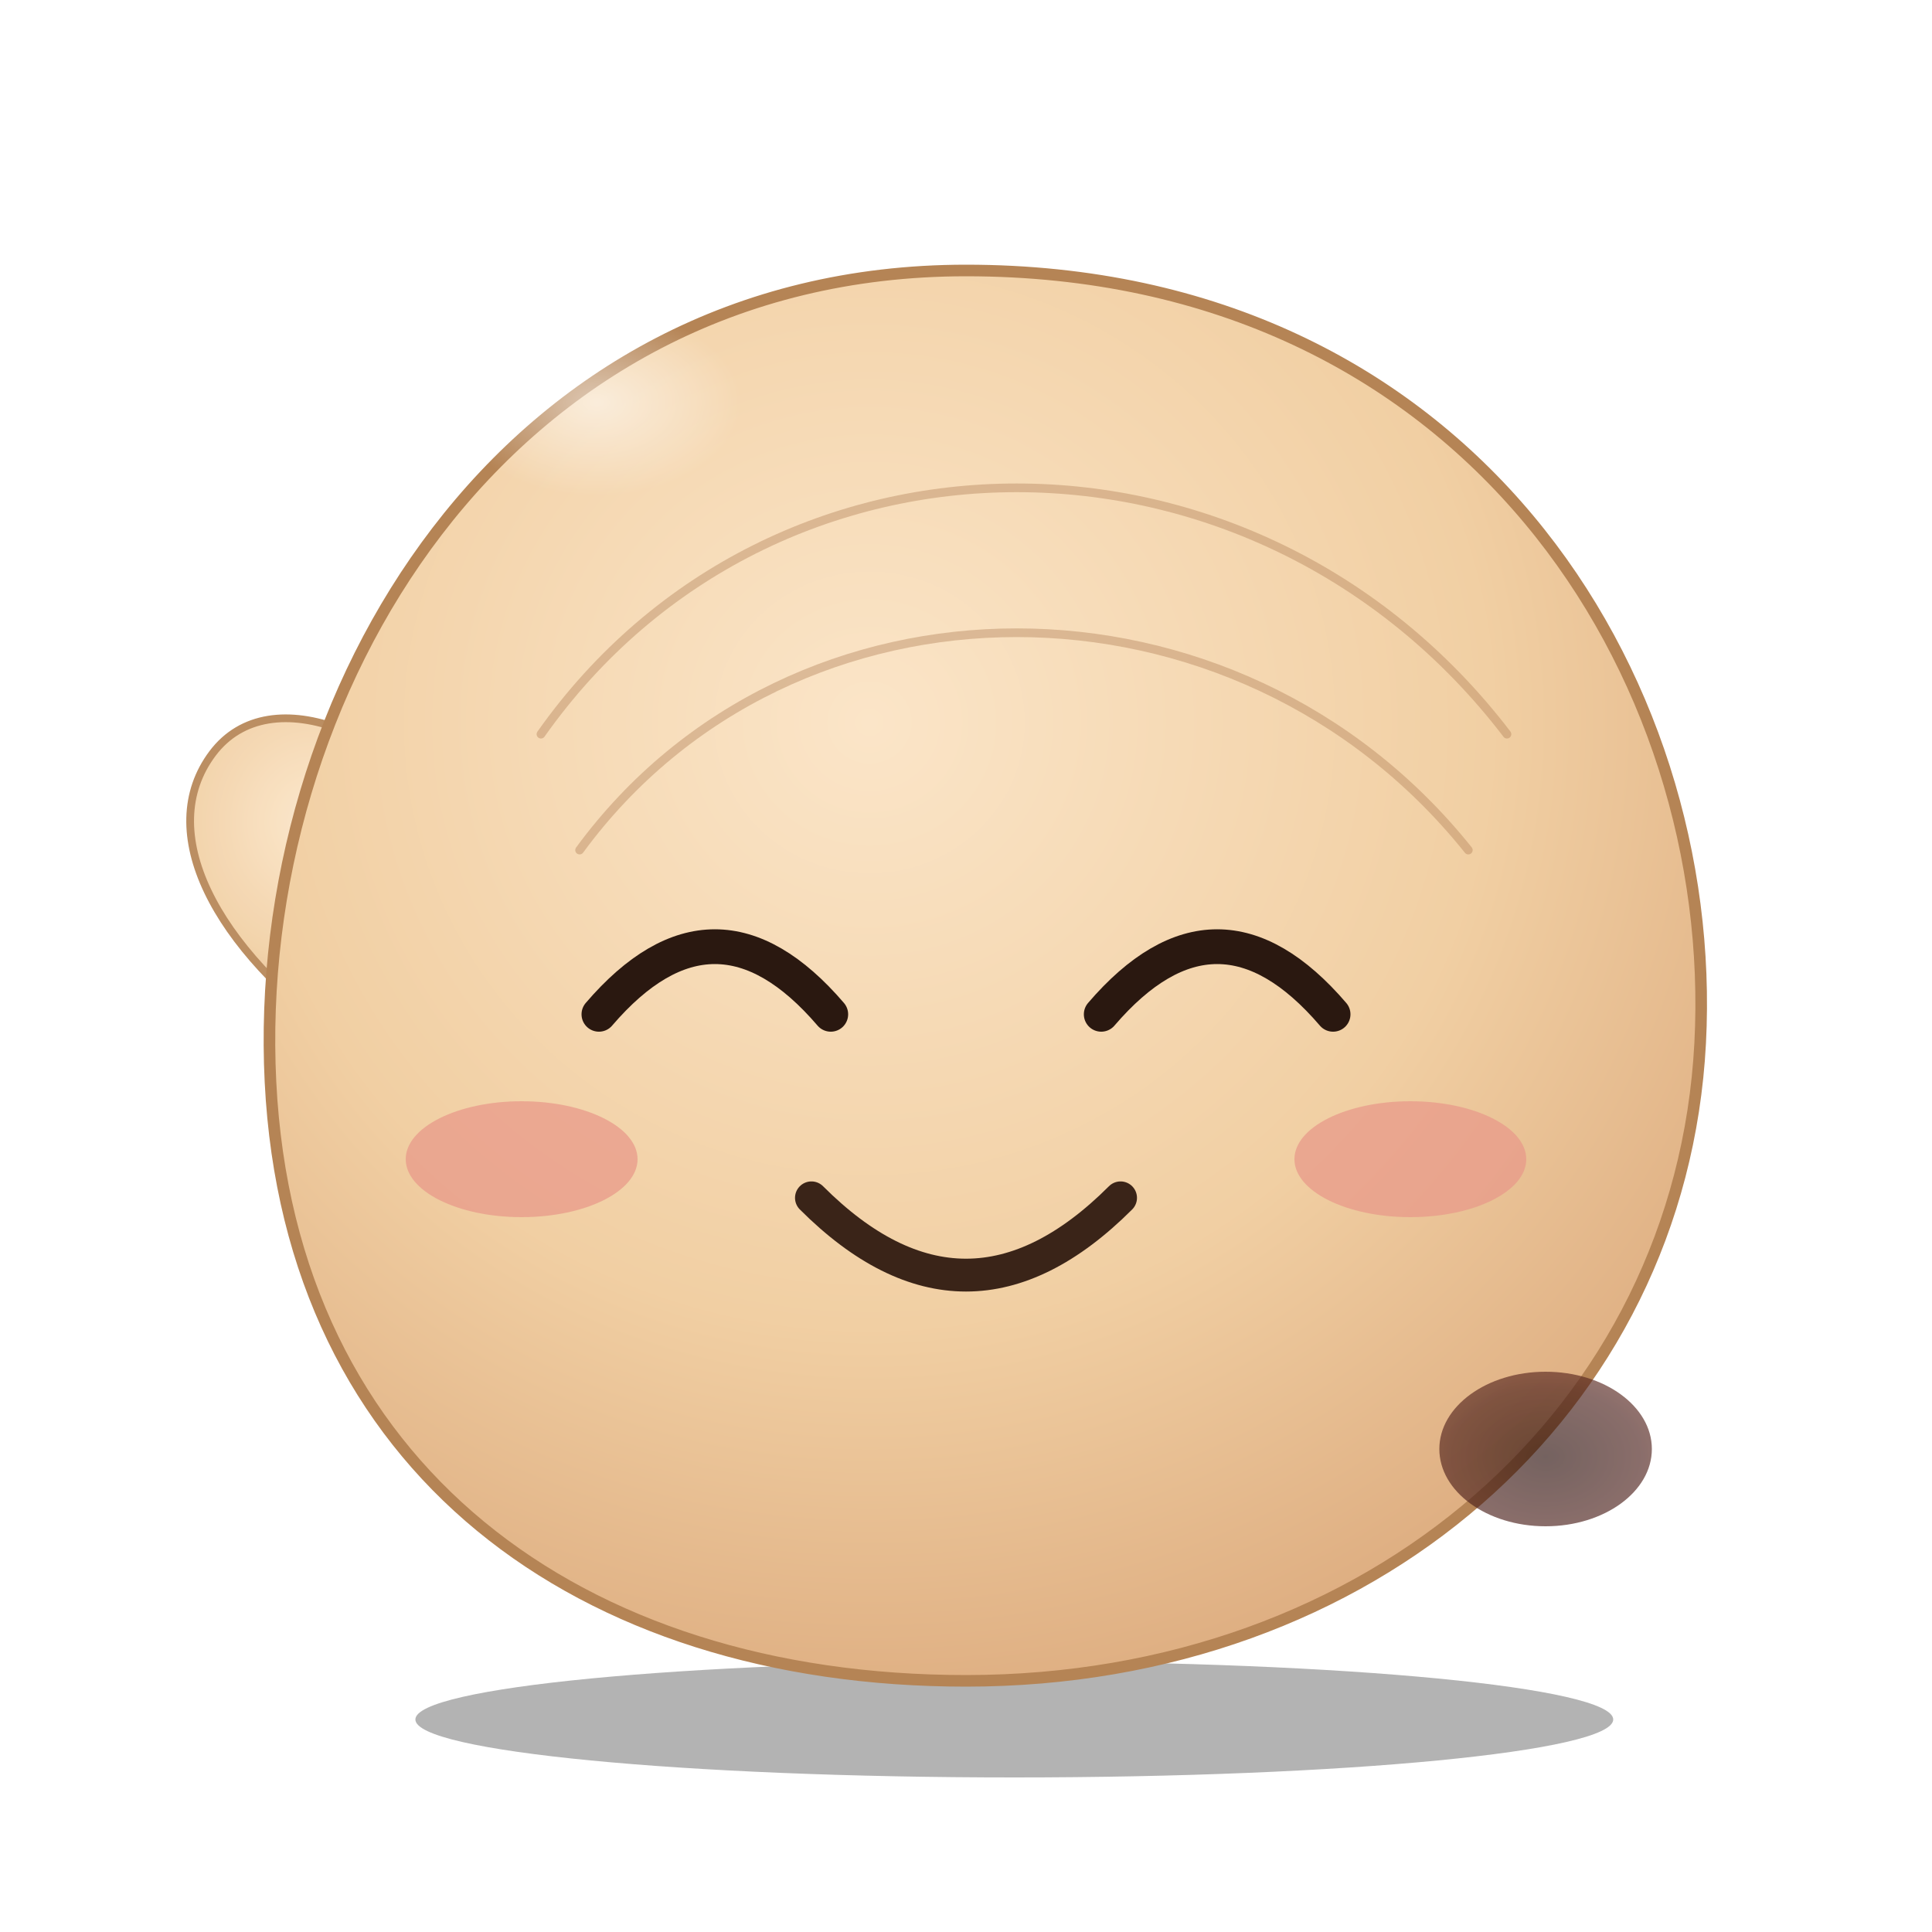
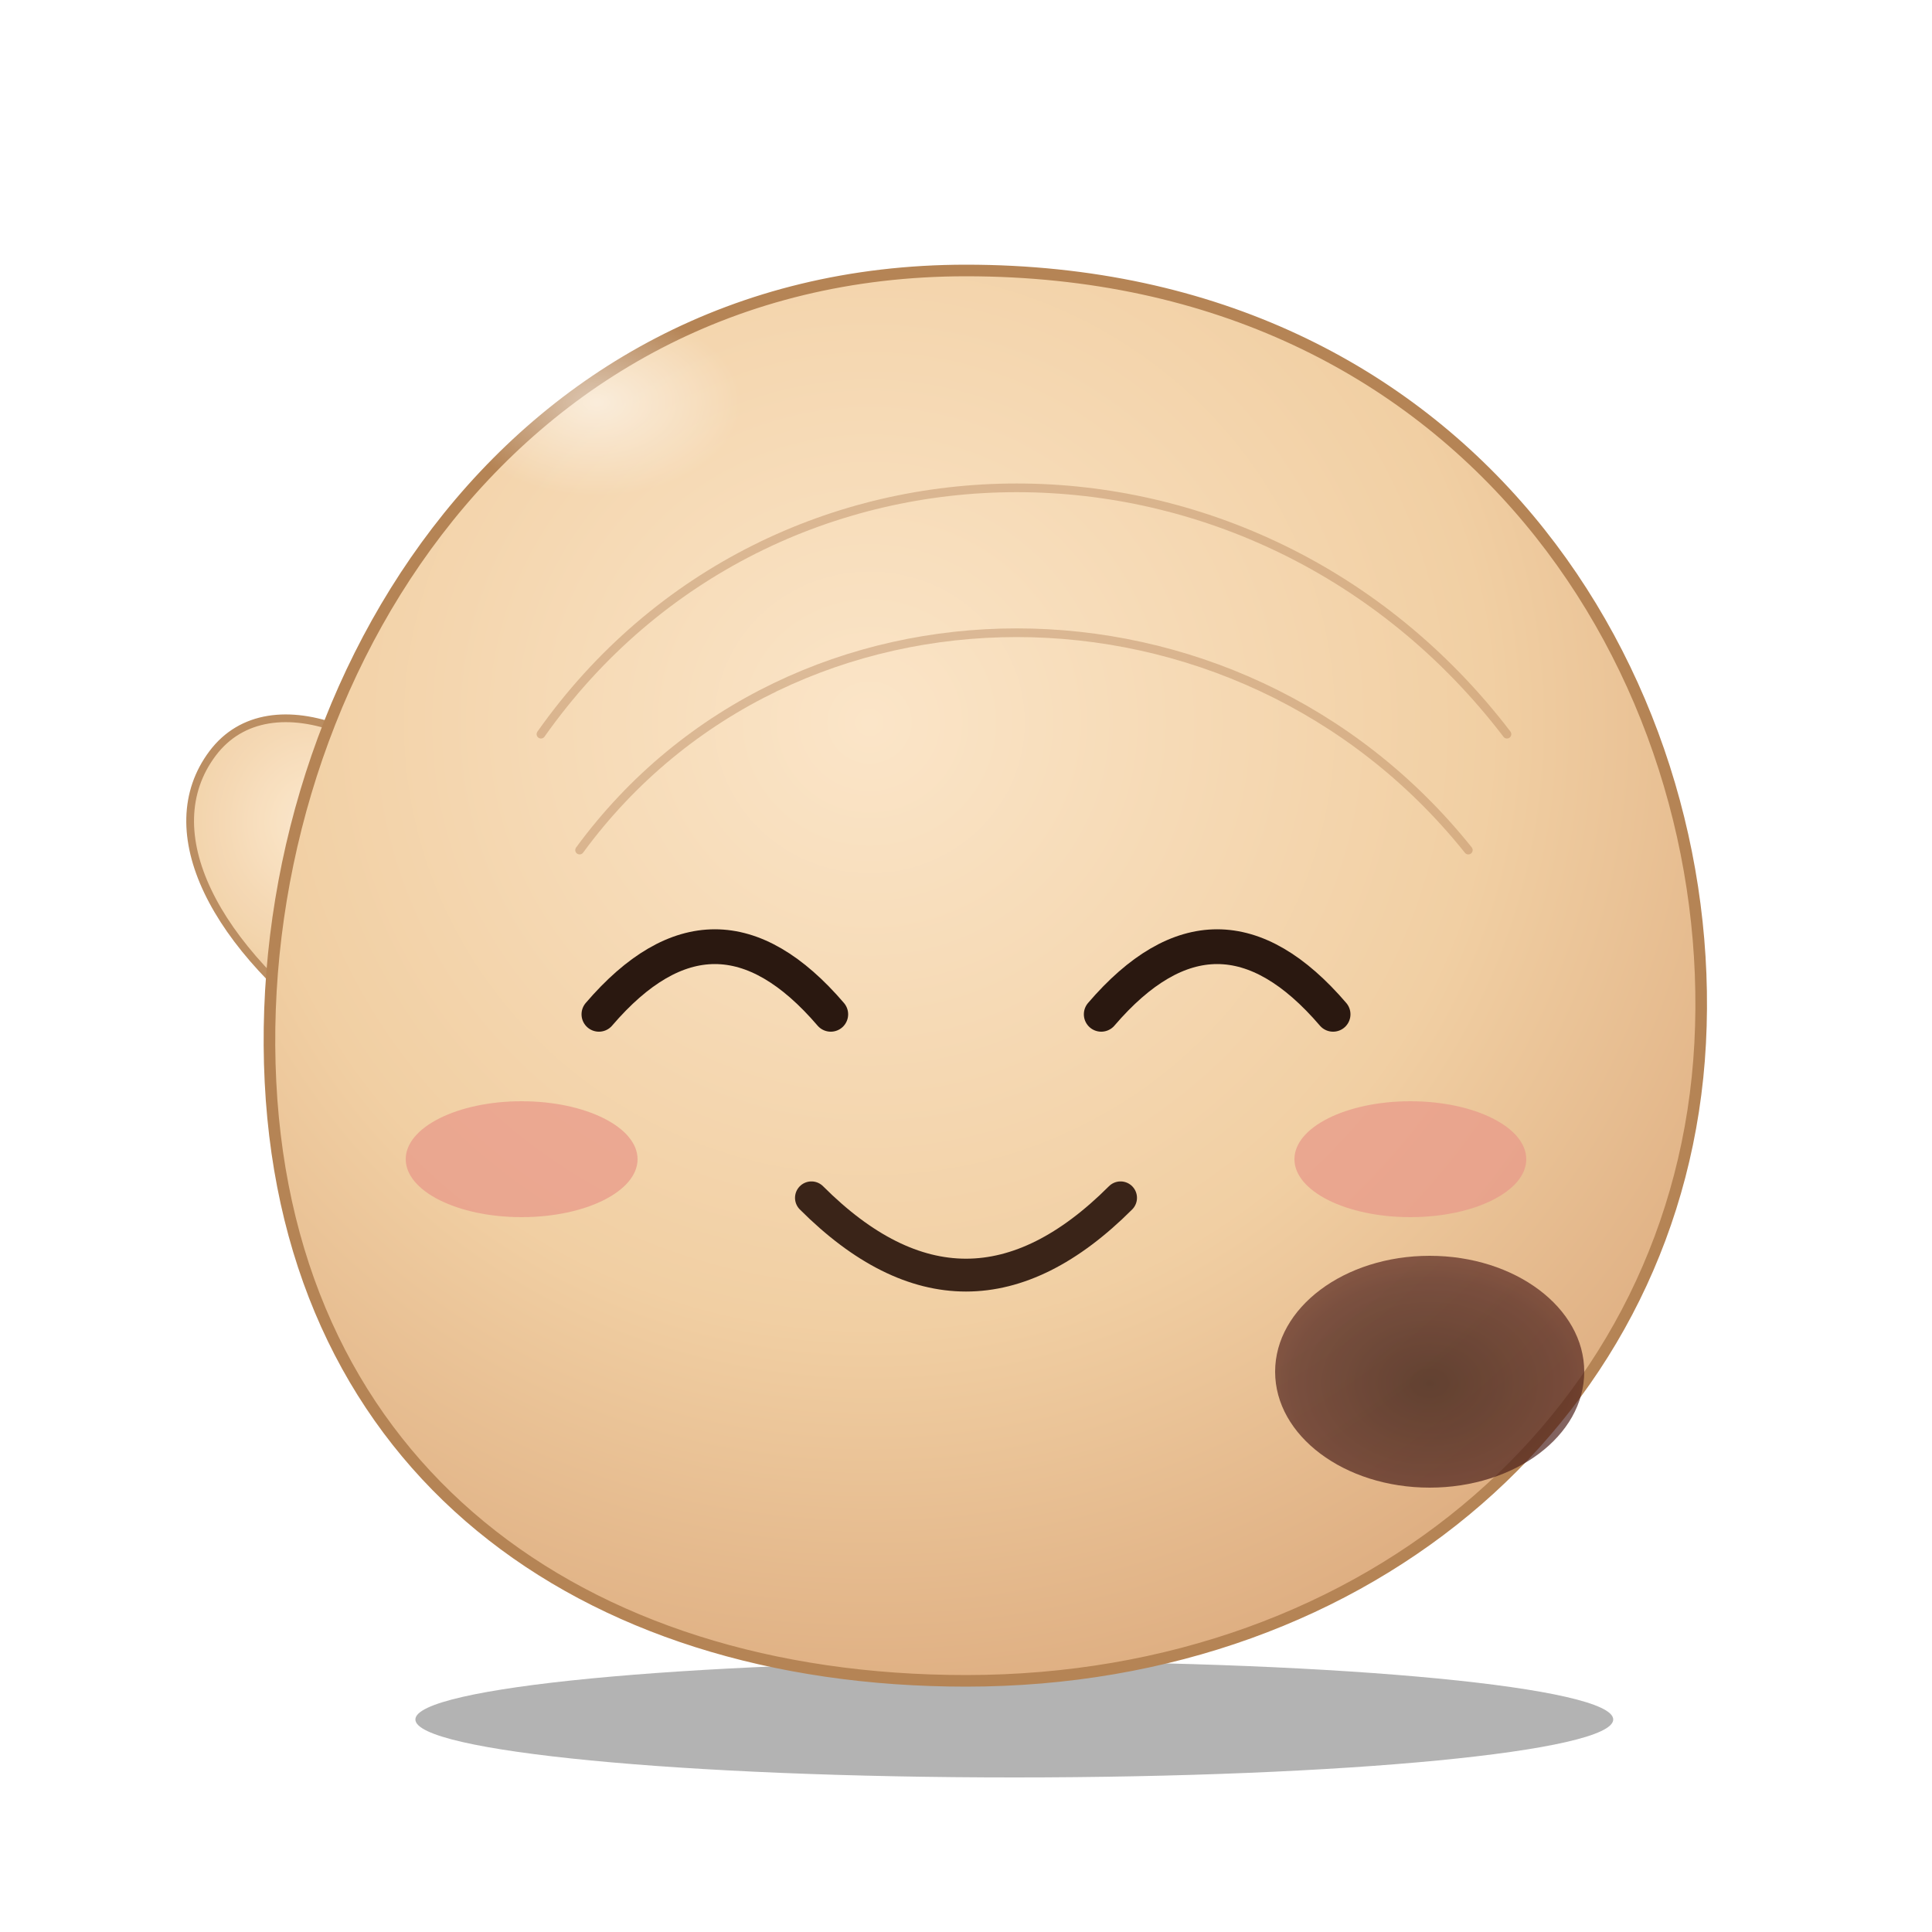
<svg xmlns="http://www.w3.org/2000/svg" viewBox="0 0 200 200" width="200" height="200">
  <defs>
    <radialGradient id="bodyGrad" cx="42%" cy="32%" r="78%">
      <stop offset="0%" stop-color="#fbe5c8" />
      <stop offset="55%" stop-color="#f1cfa3" />
      <stop offset="100%" stop-color="#d9a578" />
    </radialGradient>
    <radialGradient id="apertureGrad" cx="50%" cy="55%" r="55%">
      <stop offset="0%" stop-color="#2a0e0a" />
      <stop offset="80%" stop-color="#4a1f1a" />
      <stop offset="100%" stop-color="#5a2820" />
    </radialGradient>
    <radialGradient id="gleam" cx="32%" cy="22%" r="22%">
      <stop offset="0%" stop-color="#fff" stop-opacity="0.55" />
      <stop offset="100%" stop-color="#fff" stop-opacity="0" />
    </radialGradient>
  </defs>
  <ellipse cx="105" cy="178" rx="62" ry="6" fill="#000" opacity="0.30" />
  <path d="M 36 108 C 22 98, 16 86, 22 78 C 28 70, 42 76, 50 88 Z" fill="url(#bodyGrad)" stroke="#b58455" stroke-width="0.8" opacity="0.92" />
  <path d="M 100 28 C 152 28, 178 70, 176 108 C 174 146, 142 174, 100 174 C 60 174, 30 152, 28 112 C 26 72, 52 28, 100 28 Z" fill="url(#bodyGrad)" stroke="#b58455" stroke-width="1.2" />
  <g fill="none" stroke="#b07e54" stroke-width="0.9" opacity="0.40" stroke-linecap="round">
    <path d="M 56 76  C 80 42, 130 42, 156 76" />
    <path d="M 60 88  C 82 58, 128 58, 152 88" />
  </g>
  <ellipse cx="74" cy="54" rx="34" ry="22" fill="url(#gleam)" />
-   <ellipse cx="160" cy="150" rx="11" ry="8" fill="url(#apertureGrad)" opacity="0.65" />
+   <ellipse cx="148" cy="142" rx="16" ry="12" fill="url(#apertureGrad)" opacity="0.7" />
  <path d="M 62 105 Q 74 91 86 105" fill="none" stroke="#2a1810" stroke-width="3.6" stroke-linecap="round" />
  <path d="M 114 105 Q 126 91 138 105" fill="none" stroke="#2a1810" stroke-width="3.6" stroke-linecap="round" />
  <path d="M 84 124 Q 100 140 116 124" fill="none" stroke="#3a2418" stroke-width="3.4" stroke-linecap="round" />
  <ellipse cx="54" cy="120" rx="12" ry="6" fill="#e89a8a" opacity="0.75" />
  <ellipse cx="146" cy="120" rx="12" ry="6" fill="#e89a8a" opacity="0.75" />
</svg>
